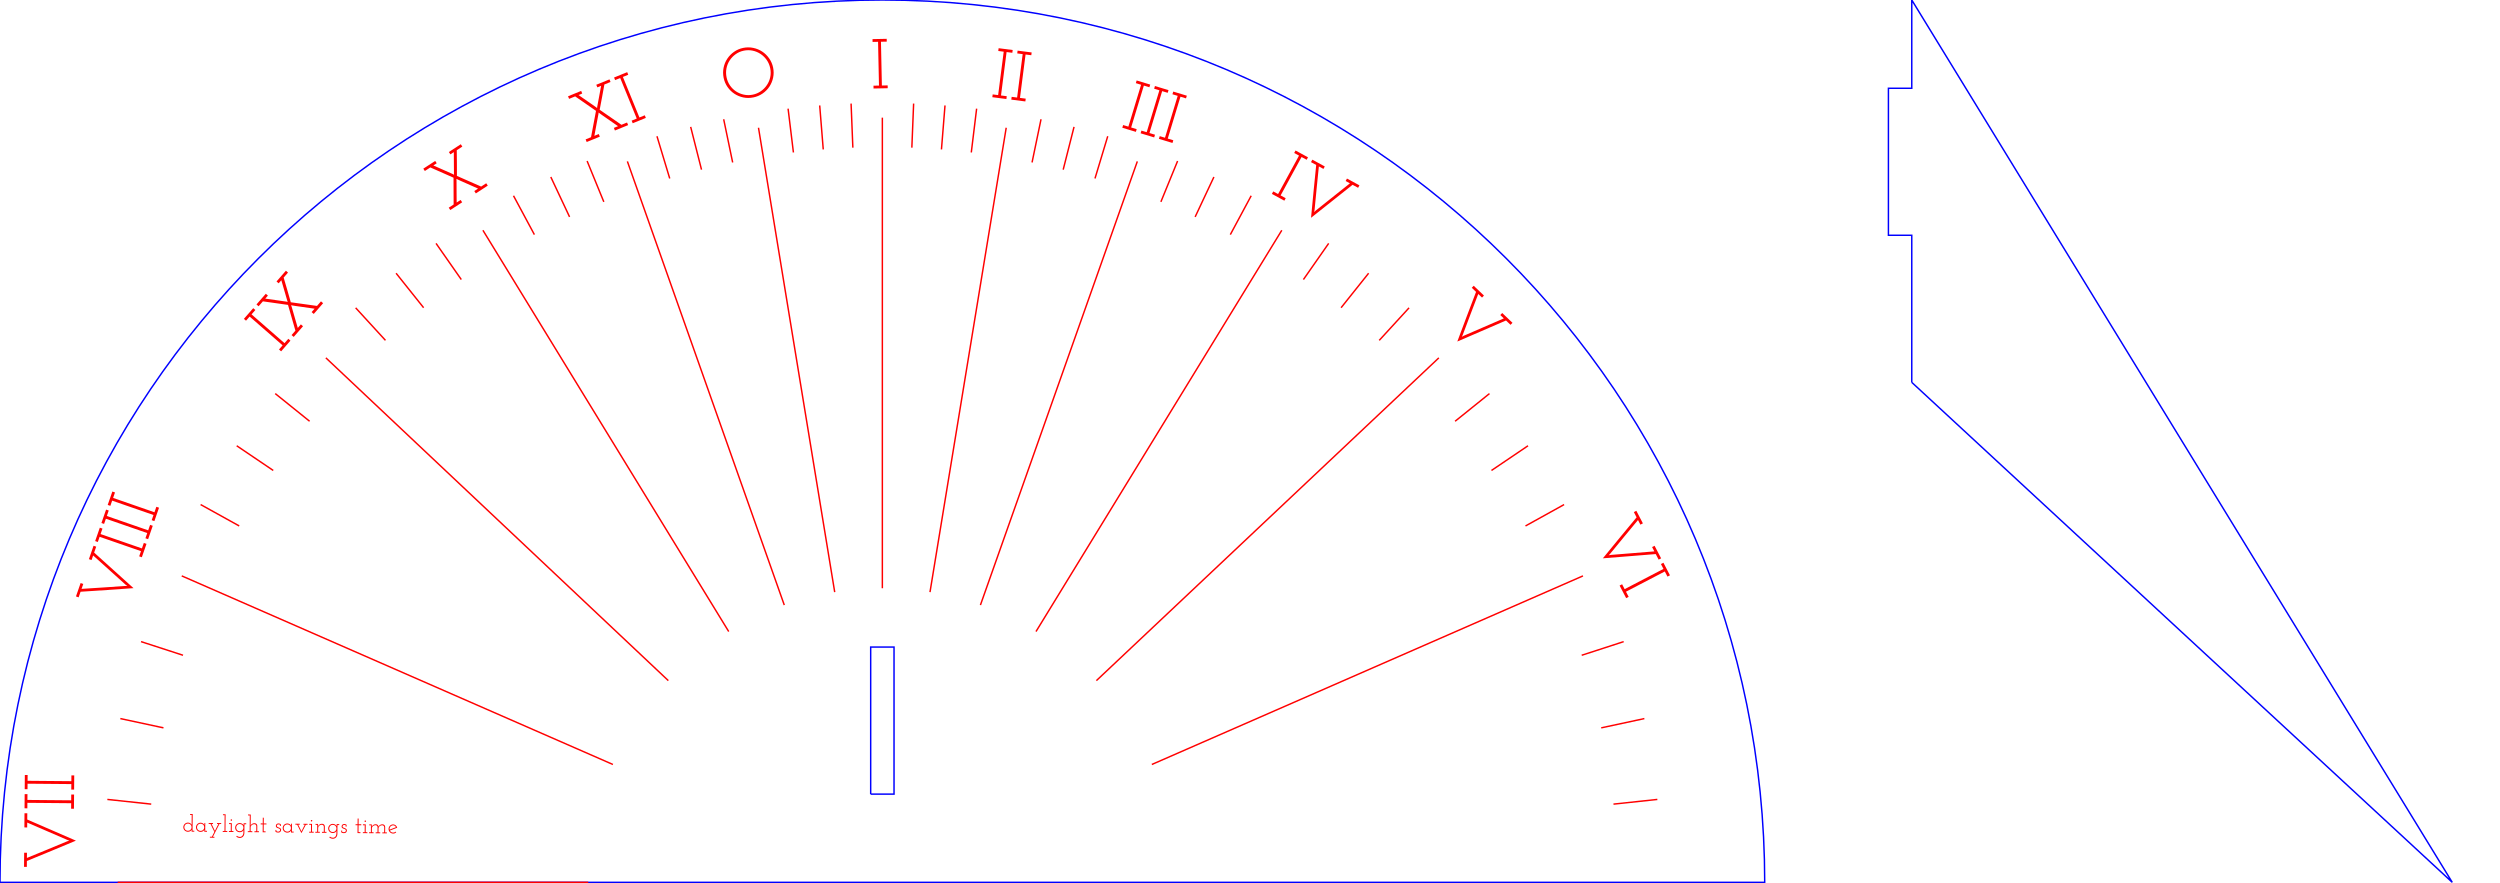
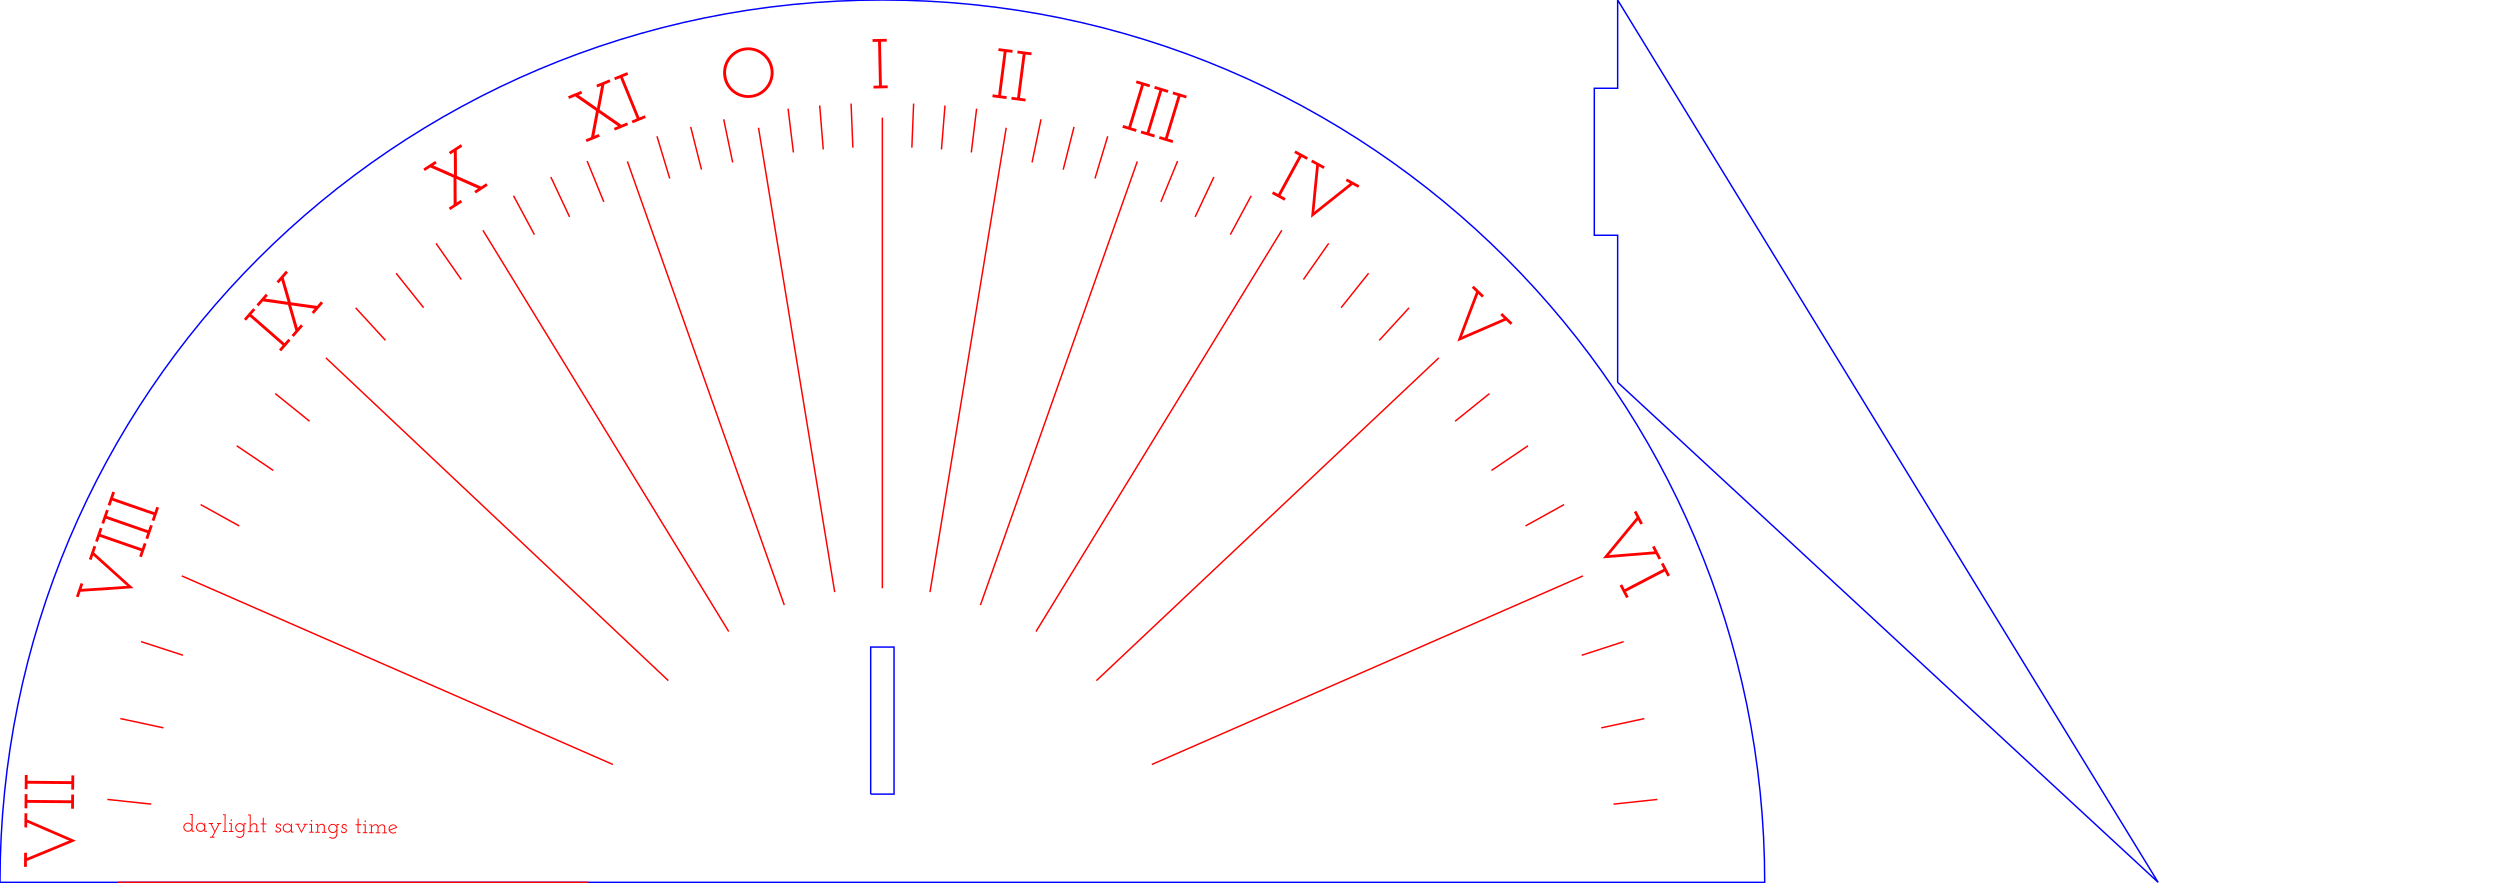
<svg xmlns="http://www.w3.org/2000/svg" width="34.0cm" height="12cm" viewBox="0 0 1700 600" version="1.1">
  <path d="M1200,600 a600,600 0 0,0 -1200,0 z" fill="none" stroke="blue" stroke-width="1" />
  <path d="M 592.062,540 L607.938,540 L607.938,440 L592.062,440 L592.062,540" stroke="blue" fill="none" stroke-width="1" />
-   <path d="M 1300,260 L1300,160 L1284.125,160 L1284.125,60 L1300,60 L1300,0 L1667.537,600 L1300,260" stroke="blue" fill="none" stroke-width="1" />
+   <path d="M 1100,260 L1100,160 L1084.125,160 L1084.125,60 L1100,60 L1100,0 L1467.537,600 L1100,260" stroke="blue" fill="none" stroke-width="1" />
# (7, -90.0)

  <path d="M600,400 L600,80" stroke="red" stroke-width="1" transform="rotate(-90 600 600)" />
  <path fill="red" transform="rotate(0.5) translate(600 0) rotate(-90 0 600)" d="m10.688 21.486l9.641 0l0 1.906l-3.547 0q2.875 6.922 5.781 13.734q2.906 6.812 5.828 13.688l0.438 1.344l0.422 -1.344q2.891 -6.875 5.781 -13.688q2.906 -6.812 5.797 -13.734l-3.312 0l0 -1.906l9.641 0l0 1.906l-4.266 0q-3.5 8.359 -7.031 16.625q-3.531 8.25 -7.031 16.594q-3.562 -8.344 -7.094 -16.594q-3.516 -8.266 -7.016 -16.625l-4.031 0l0 -1.906zm39.84 31.672l3.734 0l0 -29.766l-3.734 0l0 -1.906l9.641 0l0 1.906l-3.938 0l0 29.766l3.938 0l0 1.922l-9.641 0l0 -1.922zm13.008 0l3.734 0l0 -29.766l-3.734 0l0 -1.906l9.641 0l0 1.906l-3.938 0l0 29.766l3.938 0l0 1.922l-9.641 0l0 -1.922z" fill-rule="nonzero" />
# (8, -66.37424767134561)

  <path d="M600,400 L600,80" stroke="red" stroke-width="1" transform="rotate(-66.37425 600 600)" />
  <path fill="red" transform="rotate(0.5) translate(600 0) rotate(-71.37425 0 600)" d="m10.688 21.486l9.641 0l0 1.906l-3.547 0q2.875 6.922 5.781 13.734q2.906 6.812 5.828 13.688l0.438 1.344l0.422 -1.344q2.891 -6.875 5.781 -13.688q2.906 -6.812 5.797 -13.734l-3.312 0l0 -1.906l9.641 0l0 1.906l-4.266 0q-3.5 8.359 -7.031 16.625q-3.531 8.25 -7.031 16.594q-3.562 -8.344 -7.094 -16.594q-3.516 -8.266 -7.016 -16.625l-4.031 0l0 -1.906zm39.84 31.672l3.734 0l0 -29.766l-3.734 0l0 -1.906l9.641 0l0 1.906l-3.938 0l0 29.766l3.938 0l0 1.922l-9.641 0l0 -1.922zm13.008 0l3.734 0l0 -29.766l-3.734 0l0 -1.906l9.641 0l0 1.906l-3.938 0l0 29.766l3.938 0l0 1.922l-9.641 0l0 -1.922zm13.008 0l3.734 0l0 -29.766l-3.734 0l0 -1.906l9.641 0l0 1.906l-3.938 0l0 29.766l3.938 0l0 1.922l-9.641 0l0 -1.922z" fill-rule="nonzero" />
# (9, -46.69494080236155)

  <path d="M600,400 L600,80" stroke="red" stroke-width="1" transform="rotate(-46.69494 600 600)" />
  <path fill="red" transform="rotate(0.5) translate(600 0) rotate(-49.39494 0 600)" d="m10.688 53.158l3.734 0l0 -29.766l-3.734 0l0 -1.906l9.641 0l0 1.906l-3.938 0l0 29.766l3.938 0l0 1.922l-9.641 0l0 -1.922zm13.008 -31.672l9.641 0l0 1.906l-2.734 0q2.016 3.031 3.953 6.062q1.953 3.016 3.922 6.047l0.469 0.859l0.484 -0.859l7.781 -12.109l-2.781 0l0 -1.906l9.688 0l0 1.906l-4.516 0q-2.344 3.75 -4.703 7.375q-2.344 3.625 -4.75 7.328q2.453 3.781 4.922 7.531q2.469 3.734 4.922 7.531l4.125 0l0 1.922l-9.688 0l0 -1.922l3.062 0l-7.203 -11.094q-0.375 -0.562 -0.766 -1.234q-0.375 -0.672 -0.766 -1.25l-0.484 0.906q-2.062 3.219 -4.109 6.359q-2.031 3.141 -4.047 6.312l3.219 0l0 1.922l-9.641 0l0 -1.922l3.969 0l9.891 -15.312l-9.406 -14.453l-4.453 0l0 -1.906z" fill-rule="nonzero" />
# (10, -31.4900044230555)

  <path d="M600,400 L600,80" stroke="red" stroke-width="1" transform="rotate(-31.49 600 600)" />
  <path fill="red" transform="rotate(0.5) translate(600 0) rotate(-33.59 0 600)" d="m10.688 21.486l9.641 0l0 1.906l-2.734 0q2.016 3.031 3.953 6.062q1.953 3.016 3.922 6.047l0.469 0.859l0.484 -0.859l7.781 -12.109l-2.781 0l0 -1.906l9.688 0l0 1.906l-4.516 0q-2.344 3.75 -4.703 7.375q-2.344 3.625 -4.75 7.328q2.453 3.781 4.922 7.531q2.469 3.734 4.922 7.531l4.125 0l0 1.922l-9.688 0l0 -1.922l3.062 0l-7.203 -11.094q-0.375 -0.562 -0.766 -1.234q-0.375 -0.672 -0.766 -1.25l-0.484 0.906q-2.062 3.219 -4.109 6.359q-2.031 3.141 -4.047 6.312l3.219 0l0 1.922l-9.641 0l0 -1.922l3.969 0l9.891 -15.312l-9.406 -14.453l-4.453 0l0 -1.906z" fill-rule="nonzero" />
# (11, -19.47676048926439)

  <path d="M600,400 L600,80" stroke="red" stroke-width="1" transform="rotate(-19.47676 600 600)" />
  <path fill="red" transform="rotate(0.5) translate(600 0) rotate(-22.67676 0 600)" d="m10.688 21.486l9.641 0l0 1.906l-2.734 0q2.016 3.031 3.953 6.062q1.953 3.016 3.922 6.047l0.469 0.859l0.484 -0.859l7.781 -12.109l-2.781 0l0 -1.906l9.688 0l0 1.906l-4.516 0q-2.344 3.75 -4.703 7.375q-2.344 3.625 -4.75 7.328q2.453 3.781 4.922 7.531q2.469 3.734 4.922 7.531l4.125 0l0 1.922l-9.688 0l0 -1.922l3.062 0l-7.203 -11.094q-0.375 -0.562 -0.766 -1.234q-0.375 -0.672 -0.766 -1.25l-0.484 0.906q-2.062 3.219 -4.109 6.359q-2.031 3.141 -4.047 6.312l3.219 0l0 1.922l-9.641 0l0 -1.922l3.969 0l9.891 -15.312l-9.406 -14.453l-4.453 0l0 -1.906zm33.792 31.672l3.734 0l0 -29.766l-3.734 0l0 -1.906l9.641 0l0 1.906l-3.938 0l0 29.766l3.938 0l0 1.922l-9.641 0l0 -1.922z" fill-rule="nonzero" />
# (12, -9.321141347292686)

  <path d="M600,400 L600,80" stroke="red" stroke-width="1" transform="rotate(-9.321141 600 600)" />
  <path fill="red" transform="rotate(0.5) translate(600 0) rotate(-12.12114 0 600)" d="m10.688 38.33q0 -3.547 1.344 -6.688q1.344 -3.156 3.672 -5.484q2.328 -2.328 5.438 -3.688q3.125 -1.375 6.672 -1.375q3.562 0 6.703 1.375q3.141 1.359 5.469 3.688q2.328 2.328 3.688 5.484q1.375 3.141 1.375 6.688q0 3.547 -1.375 6.672q-1.359 3.125 -3.688 5.453q-2.328 2.328 -5.469 3.672q-3.141 1.344 -6.703 1.344q-3.547 0 -6.672 -1.344q-3.109 -1.344 -5.438 -3.672q-2.328 -2.328 -3.672 -5.453q-1.344 -3.125 -1.344 -6.672zm2.016 0.047q0 3.172 1.172 5.938q1.172 2.75 3.234 4.797q2.062 2.031 4.797 3.234q2.734 1.203 5.859 1.203q3.125 0 5.906 -1.203q2.781 -1.203 4.859 -3.266q2.094 -2.062 3.297 -4.812q1.203 -2.766 1.203 -5.938q0 -3.172 -1.203 -5.953q-1.203 -2.781 -3.266 -4.859q-2.062 -2.094 -4.844 -3.297q-2.781 -1.203 -5.906 -1.203q-3.109 0 -5.875 1.234q-2.766 1.219 -4.828 3.312q-2.062 2.078 -3.234 4.859q-1.172 2.781 -1.172 5.953z" fill-rule="nonzero" />
# (13, 0.0)

  <path d="M600,400 L600,80" stroke="red" stroke-width="1" transform="rotate(0 600 600)" />
  <path fill="red" transform="rotate(0.5) translate(600 0) rotate(-1.7 0 600)" d="m10.688 53.158l3.734 0l0 -29.766l-3.734 0l0 -1.906l9.641 0l0 1.906l-3.938 0l0 29.766l3.938 0l0 1.922l-9.641 0l0 -1.922z" fill-rule="nonzero" />
# (14, 9.321141347292686)

  <path d="M600,400 L600,80" stroke="red" stroke-width="1" transform="rotate(9.321141 600 600)" />
  <path fill="red" transform="rotate(0.5) translate(600 0) rotate(6.821141 0 600)" d="m10.688 53.158l3.734 0l0 -29.766l-3.734 0l0 -1.906l9.641 0l0 1.906l-3.938 0l0 29.766l3.938 0l0 1.922l-9.641 0l0 -1.922zm13.008 0l3.734 0l0 -29.766l-3.734 0l0 -1.906l9.641 0l0 1.906l-3.938 0l0 29.766l3.938 0l0 1.922l-9.641 0l0 -1.922z" fill-rule="nonzero" />
# (15, 19.47676048926439)

  <path d="M600,400 L600,80" stroke="red" stroke-width="1" transform="rotate(19.47676 600 600)" />
  <path fill="red" transform="rotate(0.5) translate(600 0) rotate(16.37676 0 600)" d="m10.688 53.158l3.734 0l0 -29.766l-3.734 0l0 -1.906l9.641 0l0 1.906l-3.938 0l0 29.766l3.938 0l0 1.922l-9.641 0l0 -1.922zm13.008 0l3.734 0l0 -29.766l-3.734 0l0 -1.906l9.641 0l0 1.906l-3.938 0l0 29.766l3.938 0l0 1.922l-9.641 0l0 -1.922zm13.008 0l3.734 0l0 -29.766l-3.734 0l0 -1.906l9.641 0l0 1.906l-3.938 0l0 29.766l3.938 0l0 1.922l-9.641 0l0 -1.922z" fill-rule="nonzero" />
# (16, 31.4900044230555)

  <path d="M600,400 L600,80" stroke="red" stroke-width="1" transform="rotate(31.49 600 600)" />
  <path fill="red" transform="rotate(0.5) translate(600 0) rotate(28.09 0 600)" d="m10.688 53.158l3.734 0l0 -29.766l-3.734 0l0 -1.906l9.641 0l0 1.906l-3.938 0l0 29.766l3.938 0l0 1.922l-9.641 0l0 -1.922zm13.008 -31.672l9.641 0l0 1.906l-3.547 0q2.875 6.922 5.781 13.734q2.906 6.812 5.828 13.688l0.438 1.344l0.422 -1.344q2.891 -6.875 5.781 -13.688q2.906 -6.812 5.797 -13.734l-3.312 0l0 -1.906l9.641 0l0 1.906l-4.266 0q-3.5 8.359 -7.031 16.625q-3.531 8.25 -7.031 16.594q-3.562 -8.344 -7.094 -16.594q-3.516 -8.266 -7.016 -16.625l-4.031 0l0 -1.906z" fill-rule="nonzero" />
# (17, 46.69494080236155)

  <path d="M600,400 L600,80" stroke="red" stroke-width="1" transform="rotate(46.69494 600 600)" />
  <path fill="red" transform="rotate(0.5) translate(600 0) rotate(43.19494 0 600)" d="m10.688 21.486l9.641 0l0 1.906l-3.547 0q2.875 6.922 5.781 13.734q2.906 6.812 5.828 13.688l0.438 1.344l0.422 -1.344q2.891 -6.875 5.781 -13.688q2.906 -6.812 5.797 -13.734l-3.312 0l0 -1.906l9.641 0l0 1.906l-4.266 0q-3.5 8.359 -7.031 16.625q-3.531 8.25 -7.031 16.594q-3.562 -8.344 -7.094 -16.594q-3.516 -8.266 -7.016 -16.625l-4.031 0l0 -1.906z" fill-rule="nonzero" />
# (18, 66.37424767134561)

  <path d="M600,400 L600,80" stroke="red" stroke-width="1" transform="rotate(66.37425 600 600)" />
  <path fill="red" transform="rotate(0.5) translate(600 0) rotate(61.97425 0 600)" d="m10.688 21.486l9.641 0l0 1.906l-3.547 0q2.875 6.922 5.781 13.734q2.906 6.812 5.828 13.688l0.438 1.344l0.422 -1.344q2.891 -6.875 5.781 -13.688q2.906 -6.812 5.797 -13.734l-3.312 0l0 -1.906l9.641 0l0 1.906l-4.266 0q-3.5 8.359 -7.031 16.625q-3.531 8.25 -7.031 16.594q-3.562 -8.344 -7.094 -16.594q-3.516 -8.266 -7.016 -16.625l-4.031 0l0 -1.906zm39.84 31.672l3.734 0l0 -29.766l-3.734 0l0 -1.906l9.641 0l0 1.906l-3.938 0l0 29.766l3.938 0l0 1.922l-9.641 0l0 -1.922z" fill-rule="nonzero" />
  <path d="M600,100 L600,70" stroke="red" stroke-width="1" transform="rotate(-83.89264 600 600)" />
  <path d="M600,100 L600,70" stroke="red" stroke-width="1" transform="rotate(-77.87042 600 600)" />
  <path d="M600,100 L600,70" stroke="red" stroke-width="1" transform="rotate(-72.01021 600 600)" />
  <path d="M600,100 L600,70" stroke="red" stroke-width="1" transform="rotate(-61.00671 600 600)" />
  <path d="M600,100 L600,70" stroke="red" stroke-width="1" transform="rotate(-55.93345 600 600)" />
  <path d="M600,100 L600,70" stroke="red" stroke-width="1" transform="rotate(-51.16401 600 600)" />
  <path d="M600,100 L600,70" stroke="red" stroke-width="1" transform="rotate(-42.51342 600 600)" />
  <path d="M600,100 L600,70" stroke="red" stroke-width="1" transform="rotate(-38.60054 600 600)" />
  <path d="M600,100 L600,70" stroke="red" stroke-width="1" transform="rotate(-34.93398 600 600)" />
  <path d="M600,100 L600,70" stroke="red" stroke-width="1" transform="rotate(-28.24476 600 600)" />
  <path d="M600,100 L600,70" stroke="red" stroke-width="1" transform="rotate(-25.17514 600 600)" />
  <path d="M600,100 L600,70" stroke="red" stroke-width="1" transform="rotate(-22.25929 600 600)" />
  <path d="M600,100 L600,70" stroke="red" stroke-width="1" transform="rotate(-16.8086 600 600)" />
  <path d="M600,100 L600,70" stroke="red" stroke-width="1" transform="rotate(-14.23726 600 600)" />
  <path d="M600,100 L600,70" stroke="red" stroke-width="1" transform="rotate(-11.74649 600 600)" />
  <path d="M600,100 L600,70" stroke="red" stroke-width="1" transform="rotate(-6.947013 600 600)" />
  <path d="M600,100 L600,70" stroke="red" stroke-width="1" transform="rotate(-4.61065 600 600)" />
  <path d="M600,100 L600,70" stroke="red" stroke-width="1" transform="rotate(-2.299154 600 600)" />
  <path d="M600,100 L600,70" stroke="red" stroke-width="1" transform="rotate(2.299154 600 600)" />
  <path d="M600,100 L600,70" stroke="red" stroke-width="1" transform="rotate(4.61065 600 600)" />
  <path d="M600,100 L600,70" stroke="red" stroke-width="1" transform="rotate(6.947013 600 600)" />
  <path d="M600,100 L600,70" stroke="red" stroke-width="1" transform="rotate(11.74649 600 600)" />
  <path d="M600,100 L600,70" stroke="red" stroke-width="1" transform="rotate(14.23726 600 600)" />
  <path d="M600,100 L600,70" stroke="red" stroke-width="1" transform="rotate(16.8086 600 600)" />
  <path d="M600,100 L600,70" stroke="red" stroke-width="1" transform="rotate(22.25929 600 600)" />
  <path d="M600,100 L600,70" stroke="red" stroke-width="1" transform="rotate(25.17514 600 600)" />
  <path d="M600,100 L600,70" stroke="red" stroke-width="1" transform="rotate(28.24476 600 600)" />
  <path d="M600,100 L600,70" stroke="red" stroke-width="1" transform="rotate(34.93398 600 600)" />
  <path d="M600,100 L600,70" stroke="red" stroke-width="1" transform="rotate(38.60054 600 600)" />
  <path d="M600,100 L600,70" stroke="red" stroke-width="1" transform="rotate(42.51342 600 600)" />
  <path d="M600,100 L600,70" stroke="red" stroke-width="1" transform="rotate(51.16401 600 600)" />
  <path d="M600,100 L600,70" stroke="red" stroke-width="1" transform="rotate(55.93345 600 600)" />
  <path d="M600,100 L600,70" stroke="red" stroke-width="1" transform="rotate(61.00671 600 600)" />
  <path d="M600,100 L600,70" stroke="red" stroke-width="1" transform="rotate(72.01021 600 600)" />
  <path d="M600,100 L600,70" stroke="red" stroke-width="1" transform="rotate(77.87042 600 600)" />
  <path d="M600,100 L600,70" stroke="red" stroke-width="1" transform="rotate(83.89264 600 600)" />
  <path fill="red" transform="rotate(0.5) translate(120 540) rotate(0)" d="m15.25 23.719q0 -0.188 0 -0.375q0.016 -0.188 0.016 -0.359q-0.109 0.266 -0.344 0.547q-0.219 0.266 -0.547 0.484q-0.328 0.203 -0.766 0.328q-0.422 0.125 -0.891 0.125q-0.656 0 -1.234 -0.25q-0.578 -0.25 -1.0 -0.656q-0.422 -0.422 -0.672 -0.984q-0.25 -0.578 -0.25 -1.234q0 -0.625 0.25 -1.188q0.25 -0.578 0.672 -1.0q0.422 -0.422 1.0 -0.672q0.578 -0.25 1.234 -0.25q0.453 0 0.859 0.125q0.406 0.125 0.734 0.344q0.344 0.219 0.578 0.5q0.25 0.266 0.359 0.547q-0.016 -0.328 -0.031 -0.656q-0.016 -0.344 -0.031 -0.688l0 -5.406l-1.109 0l0 -0.641l1.781 0l0 11.359l1.188 0l0 0.641l-1.797 0l0 -0.641zm-5.016 -2.375q0 0.516 0.188 0.969q0.188 0.453 0.516 0.797q0.328 0.328 0.781 0.516q0.469 0.188 1.0 0.188q0.516 0 0.969 -0.188q0.453 -0.188 0.781 -0.516q0.344 -0.344 0.531 -0.797q0.188 -0.453 0.188 -0.969q0 -0.5 -0.188 -0.953q-0.188 -0.469 -0.531 -0.797q-0.328 -0.344 -0.781 -0.531q-0.453 -0.188 -0.969 -0.188q-0.531 0 -1.0 0.188q-0.453 0.188 -0.781 0.531q-0.328 0.328 -0.516 0.797q-0.188 0.453 -0.188 0.953zm7.936 0q0 -0.625 0.25 -1.188q0.25 -0.578 0.672 -1.0q0.422 -0.422 1.0 -0.672q0.578 -0.25 1.234 -0.25q0.453 0 0.875 0.141q0.422 0.125 0.75 0.344q0.344 0.219 0.562 0.5q0.234 0.281 0.344 0.547q0 -0.344 0.016 -0.688q0.031 -0.359 0.047 -0.719l0.547 0l0 5.359l1.188 0l0 0.641l-1.797 0l0 -0.641q0 -0.188 0 -0.375q0.016 -0.188 0.016 -0.359q-0.109 0.266 -0.344 0.547q-0.219 0.266 -0.547 0.484q-0.328 0.203 -0.766 0.328q-0.422 0.125 -0.891 0.125q-0.656 0 -1.234 -0.25q-0.578 -0.25 -1.0 -0.656q-0.422 -0.422 -0.672 -0.984q-0.25 -0.578 -0.25 -1.234zm0.672 0q0 0.516 0.188 0.969q0.188 0.453 0.516 0.797q0.328 0.328 0.781 0.516q0.469 0.188 1.0 0.188q0.516 0 0.969 -0.188q0.453 -0.188 0.781 -0.516q0.344 -0.344 0.531 -0.797q0.188 -0.453 0.188 -0.969q0 -0.5 -0.188 -0.953q-0.188 -0.469 -0.531 -0.797q-0.328 -0.344 -0.781 -0.531q-0.453 -0.188 -0.969 -0.188q-0.531 0 -1.0 0.188q-0.453 0.188 -0.781 0.531q-0.328 0.328 -0.516 0.797q-0.188 0.453 -0.188 0.953zm8.842 6.375l1.359 0q0.422 -0.828 0.828 -1.672q0.422 -0.844 0.844 -1.656q-0.688 -1.359 -1.359 -2.688q-0.672 -1.344 -1.344 -2.703l-1.234 0l0 -0.641l2.953 0l0 0.641l-1.0 0q0.594 1.203 1.188 2.375q0.594 1.172 1.141 2.375q0.516 -1.156 1.125 -2.344q0.609 -1.203 1.219 -2.406l-0.938 0l0 -0.641l2.812 0l0 0.641l-1.172 0q-1.109 2.188 -2.188 4.359q-1.062 2.172 -2.172 4.359l1.031 0l0 0.641l-3.094 0l0 -0.641zm8.71 -4.0l1.188 0l0 -10.719l-1.141 0l0 -0.641l1.797 0l0 11.359l1.234 0l0 0.641l-3.078 0l0 -0.641zm4.208 0l1.234 0l0 -4.719l-1.234 0l0 -0.641l1.906 0l0 5.359l1.172 0l0 0.641l-3.078 0l0 -0.641zm1.047 -7.484q0 -0.234 0.156 -0.375q0.172 -0.156 0.375 -0.156q0.203 0 0.359 0.156q0.156 0.141 0.156 0.375q0 0.219 -0.156 0.375q-0.156 0.156 -0.359 0.156q-0.203 0 -0.375 -0.156q-0.156 -0.156 -0.156 -0.375zm8.911 2.125l1.75 0l0 0.641l-1.203 0l0 5.922q0 0.781 -0.234 1.406q-0.234 0.641 -0.656 1.078q-0.422 0.453 -0.969 0.688q-0.547 0.25 -1.188 0.266q-0.672 -0.016 -1.359 -0.266q-0.672 -0.234 -1.109 -0.688l0.484 -0.5q0.344 0.375 0.891 0.562q0.547 0.203 1.078 0.203q0.484 0 0.922 -0.203q0.453 -0.203 0.766 -0.578q0.328 -0.359 0.516 -0.875q0.188 -0.516 0.188 -1.141l0 -1.156q0.016 -0.172 0.031 -0.359q0.016 -0.188 0.031 -0.359q-0.125 0.281 -0.359 0.547q-0.234 0.266 -0.562 0.469q-0.312 0.203 -0.734 0.328q-0.422 0.125 -0.875 0.125q-0.656 0 -1.234 -0.25q-0.578 -0.25 -1.0 -0.656q-0.422 -0.422 -0.672 -0.984q-0.25 -0.578 -0.25 -1.234q0 -0.625 0.25 -1.188q0.25 -0.578 0.672 -1.0q0.422 -0.422 1.0 -0.672q0.578 -0.25 1.234 -0.25q0.453 0 0.875 0.141q0.422 0.125 0.75 0.344q0.344 0.219 0.562 0.5q0.234 0.281 0.344 0.547q0 -0.344 0.016 -0.688q0.031 -0.359 0.047 -0.719zm-5.078 2.984q0 0.516 0.188 0.969q0.188 0.453 0.516 0.797q0.328 0.328 0.781 0.516q0.469 0.188 1.0 0.188q0.516 0 0.969 -0.188q0.453 -0.188 0.781 -0.516q0.344 -0.344 0.531 -0.797q0.188 -0.453 0.188 -0.969q0 -0.5 -0.188 -0.953q-0.188 -0.469 -0.531 -0.797q-0.328 -0.344 -0.781 -0.531q-0.453 -0.188 -0.969 -0.188q-0.531 0 -1.0 0.188q-0.453 0.188 -0.781 0.531q-0.328 0.328 -0.516 0.797q-0.188 0.453 -0.188 0.953zm12.468 2.375l1.234 0l0 -3.516q-0.031 -0.516 -0.375 -0.891q-0.344 -0.391 -1.016 -0.422q-0.469 0 -0.922 0.172q-0.453 0.156 -0.797 0.453q-0.344 0.281 -0.547 0.688q-0.188 0.391 -0.188 0.875l0 2.641l1.172 0l0 0.641l-3.078 0l0 -0.641l1.25 0l0 -10.719l-1.188 0l0 -0.641l1.844 0l0 6.828l-0.047 0.719q0.328 -0.766 1.016 -1.203q0.703 -0.438 1.625 -0.469q0.875 0 1.375 0.5q0.516 0.484 0.547 1.281l0 3.703l1.172 0l0 0.641l-3.078 0l0 -0.641zm5.595 -9.266l0.672 0l0 3.906l1.844 0l0 0.656l-1.844 0l0 4.703l1.312 0l0 0.641l-1.984 0l0 -5.344l-1.391 0l0 -0.656l1.391 0l0 -3.906zm9.308 8.266l0 0.812q0.297 0.203 0.641 0.25q0.344 0.047 0.672 0.047q0.141 0 0.344 -0.047q0.219 -0.062 0.406 -0.188q0.203 -0.141 0.344 -0.344q0.141 -0.219 0.141 -0.516q0 -0.422 -0.219 -0.641q-0.203 -0.234 -0.531 -0.359q-0.328 -0.141 -0.719 -0.234q-0.375 -0.109 -0.703 -0.281q-0.328 -0.188 -0.547 -0.469q-0.219 -0.297 -0.219 -0.828q0 -0.406 0.156 -0.719q0.156 -0.312 0.406 -0.516q0.25 -0.219 0.562 -0.312q0.312 -0.109 0.594 -0.109q0.062 0 0.266 0.016q0.203 0.016 0.453 0.078q0.266 0.047 0.5 0.156q0.25 0.109 0.438 0.312l0 1.172l-0.609 0l0 -0.844q-0.109 -0.094 -0.281 -0.141q-0.156 -0.047 -0.312 -0.062q-0.141 -0.031 -0.266 -0.031q-0.125 0 -0.172 0q-0.188 0 -0.391 0.062q-0.188 0.047 -0.344 0.172q-0.156 0.109 -0.25 0.297q-0.078 0.188 -0.078 0.453q0 0.359 0.219 0.562q0.219 0.188 0.547 0.328q0.328 0.141 0.703 0.266q0.375 0.109 0.703 0.312q0.328 0.188 0.547 0.5q0.219 0.297 0.219 0.797q0 0.281 -0.109 0.594q-0.094 0.312 -0.328 0.594q-0.219 0.266 -0.594 0.453q-0.375 0.172 -0.906 0.172q-0.156 0 -0.406 -0.031q-0.25 -0.016 -0.531 -0.078q-0.266 -0.062 -0.516 -0.172q-0.25 -0.109 -0.438 -0.312l0 -1.172l0.609 0zm4.277 -1.375q0 -0.625 0.25 -1.188q0.25 -0.578 0.672 -1.0q0.422 -0.422 1.0 -0.672q0.578 -0.25 1.234 -0.25q0.453 0 0.875 0.141q0.422 0.125 0.75 0.344q0.344 0.219 0.562 0.5q0.234 0.281 0.344 0.547q0 -0.344 0.016 -0.688q0.031 -0.359 0.047 -0.719l0.547 0l0 5.359l1.188 0l0 0.641l-1.797 0l0 -0.641q0 -0.188 0 -0.375q0.016 -0.188 0.016 -0.359q-0.109 0.266 -0.344 0.547q-0.219 0.266 -0.547 0.484q-0.328 0.203 -0.766 0.328q-0.422 0.125 -0.891 0.125q-0.656 0 -1.234 -0.25q-0.578 -0.25 -1.0 -0.656q-0.422 -0.422 -0.672 -0.984q-0.25 -0.578 -0.25 -1.234zm0.672 0q0 0.516 0.188 0.969q0.188 0.453 0.516 0.797q0.328 0.328 0.781 0.516q0.469 0.188 1.0 0.188q0.516 0 0.969 -0.188q0.453 -0.188 0.781 -0.516q0.344 -0.344 0.531 -0.797q0.188 -0.453 0.188 -0.969q0 -0.5 -0.188 -0.953q-0.188 -0.469 -0.531 -0.797q-0.328 -0.344 -0.781 -0.531q-0.453 -0.188 -0.969 -0.188q-0.531 0 -1.0 0.188q-0.453 0.188 -0.781 0.531q-0.328 0.328 -0.516 0.797q-0.188 0.453 -0.188 0.953zm7.936 -2.984l2.953 0l0 0.641l-1.031 0q0.594 1.125 1.156 2.266q0.578 1.125 1.094 2.25q0.484 -1.062 1.062 -2.203q0.594 -1.156 1.172 -2.312l-0.922 0l0 -0.641l2.797 0l0 0.641l-1.156 0q-0.75 1.453 -1.484 2.875q-0.734 1.406 -1.469 2.859q-0.75 -1.453 -1.484 -2.859q-0.719 -1.422 -1.453 -2.875l-1.234 0l0 -0.641zm9.408 5.359l1.234 0l0 -4.719l-1.234 0l0 -0.641l1.906 0l0 5.359l1.172 0l0 0.641l-3.078 0l0 -0.641zm1.047 -7.484q0 -0.234 0.156 -0.375q0.172 -0.156 0.375 -0.156q0.203 0 0.359 0.156q0.156 0.141 0.156 0.375q0 0.219 -0.156 0.375q-0.156 0.156 -0.359 0.156q-0.203 0 -0.375 -0.156q-0.156 -0.156 -0.156 -0.375zm7.677 7.484l1.234 0l0 -3.516q-0.031 -0.516 -0.375 -0.891q-0.344 -0.391 -1.016 -0.422q-0.469 0 -0.922 0.172q-0.453 0.156 -0.797 0.453q-0.344 0.281 -0.547 0.688q-0.188 0.391 -0.188 0.875l0 2.641l1.172 0l0 0.641l-3.078 0l0 -0.641l1.25 0l0 -4.719l-1.156 0l0 -0.641l1.703 0l0.016 0.562q0.016 0.266 0.031 0.5q0.016 0.219 0.016 0.484q0.312 -0.75 1.016 -1.203q0.719 -0.469 1.625 -0.469q0.875 0 1.375 0.5q0.516 0.484 0.547 1.281l0 3.703l1.172 0l0 0.641l-3.078 0l0 -0.641zm9.954 -5.359l1.75 0l0 0.641l-1.203 0l0 5.922q0 0.781 -0.234 1.406q-0.234 0.641 -0.656 1.078q-0.422 0.453 -0.969 0.688q-0.547 0.25 -1.188 0.266q-0.672 -0.016 -1.359 -0.266q-0.672 -0.234 -1.109 -0.688l0.484 -0.5q0.344 0.375 0.891 0.562q0.547 0.203 1.078 0.203q0.484 0 0.922 -0.203q0.453 -0.203 0.766 -0.578q0.328 -0.359 0.516 -0.875q0.188 -0.516 0.188 -1.141l0 -1.156q0.016 -0.172 0.031 -0.359q0.016 -0.188 0.031 -0.359q-0.125 0.281 -0.359 0.547q-0.234 0.266 -0.562 0.469q-0.312 0.203 -0.734 0.328q-0.422 0.125 -0.875 0.125q-0.656 0 -1.234 -0.25q-0.578 -0.25 -1.0 -0.656q-0.422 -0.422 -0.672 -0.984q-0.25 -0.578 -0.25 -1.234q0 -0.625 0.25 -1.188q0.25 -0.578 0.672 -1.0q0.422 -0.422 1.0 -0.672q0.578 -0.25 1.234 -0.25q0.453 0 0.875 0.141q0.422 0.125 0.75 0.344q0.344 0.219 0.562 0.5q0.234 0.281 0.344 0.547q0 -0.344 0.016 -0.688q0.031 -0.359 0.047 -0.719zm-5.078 2.984q0 0.516 0.188 0.969q0.188 0.453 0.516 0.797q0.328 0.328 0.781 0.516q0.469 0.188 1.0 0.188q0.516 0 0.969 -0.188q0.453 -0.188 0.781 -0.516q0.344 -0.344 0.531 -0.797q0.188 -0.453 0.188 -0.969q0 -0.5 -0.188 -0.953q-0.188 -0.469 -0.531 -0.797q-0.328 -0.344 -0.781 -0.531q-0.453 -0.188 -0.969 -0.188q-0.531 0 -1.0 0.188q-0.453 0.188 -0.781 0.531q-0.328 0.328 -0.516 0.797q-0.188 0.453 -0.188 0.953zm8.827 1.375l0 0.812q0.297 0.203 0.641 0.25q0.344 0.047 0.672 0.047q0.141 0 0.344 -0.047q0.219 -0.062 0.406 -0.188q0.203 -0.141 0.344 -0.344q0.141 -0.219 0.141 -0.516q0 -0.422 -0.219 -0.641q-0.203 -0.234 -0.531 -0.359q-0.328 -0.141 -0.719 -0.234q-0.375 -0.109 -0.703 -0.281q-0.328 -0.188 -0.547 -0.469q-0.219 -0.297 -0.219 -0.828q0 -0.406 0.156 -0.719q0.156 -0.312 0.406 -0.516q0.25 -0.219 0.562 -0.312q0.312 -0.109 0.594 -0.109q0.062 0 0.266 0.016q0.203 0.016 0.453 0.078q0.266 0.047 0.5 0.156q0.25 0.109 0.438 0.312l0 1.172l-0.609 0l0 -0.844q-0.109 -0.094 -0.281 -0.141q-0.156 -0.047 -0.312 -0.062q-0.141 -0.031 -0.266 -0.031q-0.125 0 -0.172 0q-0.188 0 -0.391 0.062q-0.188 0.047 -0.344 0.172q-0.156 0.109 -0.25 0.297q-0.078 0.188 -0.078 0.453q0 0.359 0.219 0.562q0.219 0.188 0.547 0.328q0.328 0.141 0.703 0.266q0.375 0.109 0.703 0.312q0.328 0.188 0.547 0.5q0.219 0.297 0.219 0.797q0 0.281 -0.109 0.594q-0.094 0.312 -0.328 0.594q-0.219 0.266 -0.594 0.453q-0.375 0.172 -0.906 0.172q-0.156 0 -0.406 -0.031q-0.25 -0.016 -0.531 -0.078q-0.266 -0.062 -0.516 -0.172q-0.25 -0.109 -0.438 -0.312l0 -1.172l0.609 0zm10.468 -8.266l0.672 0l0 3.906l1.844 0l0 0.656l-1.844 0l0 4.703l1.312 0l0 0.641l-1.984 0l0 -5.344l-1.391 0l0 -0.656l1.391 0l0 -3.906zm3.633 9.266l1.234 0l0 -4.719l-1.234 0l0 -0.641l1.906 0l0 5.359l1.172 0l0 0.641l-3.078 0l0 -0.641zm1.047 -7.484q0 -0.234 0.156 -0.375q0.172 -0.156 0.375 -0.156q0.203 0 0.359 0.156q0.156 0.141 0.156 0.375q0 0.219 -0.156 0.375q-0.156 0.156 -0.359 0.156q-0.203 0 -0.375 -0.156q-0.156 -0.156 -0.156 -0.375zm12.192 7.484l1.25 0l0 -3.516q-0.031 -0.516 -0.375 -0.891q-0.344 -0.391 -1.016 -0.422q-0.484 0 -0.938 0.156q-0.438 0.156 -0.781 0.453q-0.328 0.281 -0.531 0.672q-0.188 0.391 -0.219 0.859l0 2.688l1.188 0l0 0.641l-3.094 0l0 -0.641l1.234 0l0 -3.516q-0.031 -0.516 -0.375 -0.891q-0.344 -0.391 -1.016 -0.422q-0.469 0 -0.922 0.172q-0.453 0.156 -0.797 0.453q-0.344 0.281 -0.547 0.688q-0.188 0.391 -0.188 0.875l0 2.641l1.172 0l0 0.641l-3.078 0l0 -0.641l1.25 0l0 -4.719l-1.156 0l0 -0.641l1.703 0l0.016 0.562q0.016 0.266 0.031 0.5q0.016 0.219 0.016 0.484q0.328 -0.766 1.016 -1.203q0.703 -0.453 1.625 -0.469q0.812 0 1.312 0.438q0.5 0.438 0.594 1.156q0.344 -0.719 1.031 -1.141q0.688 -0.438 1.562 -0.453q0.891 0 1.391 0.5q0.516 0.484 0.547 1.281l0 3.703l1.188 0l0 0.641l-3.094 0l0 -0.641zm7.357 -4.844q-0.594 0 -1.094 0.25q-0.484 0.25 -0.828 0.656q-0.328 0.406 -0.469 0.938q-0.125 0.531 -0.016 1.094q1.078 -0.422 2.141 -0.844q1.078 -0.438 2.156 -0.859q-0.266 -0.547 -0.781 -0.891q-0.516 -0.344 -1.109 -0.344zm2.75 1.594q-1.25 0.5 -2.484 0.984q-1.234 0.484 -2.484 0.984q0.281 0.609 0.859 1.0q0.594 0.375 1.359 0.375q0.484 0 0.922 -0.172q0.438 -0.172 0.75 -0.5q0.109 0.125 0.203 0.25q0.109 0.125 0.219 0.25q-0.422 0.375 -0.953 0.609q-0.531 0.219 -1.141 0.219q-0.656 0 -1.234 -0.25q-0.562 -0.25 -0.984 -0.656q-0.422 -0.422 -0.672 -0.984q-0.25 -0.578 -0.25 -1.234q0 -0.625 0.25 -1.203q0.25 -0.578 0.672 -0.984q0.422 -0.422 0.984 -0.672q0.578 -0.25 1.234 -0.25q0.469 0 0.906 0.172q0.438 0.156 0.797 0.453q0.359 0.297 0.625 0.703q0.266 0.406 0.422 0.906z" fill-rule="nonzero" />
</svg>
